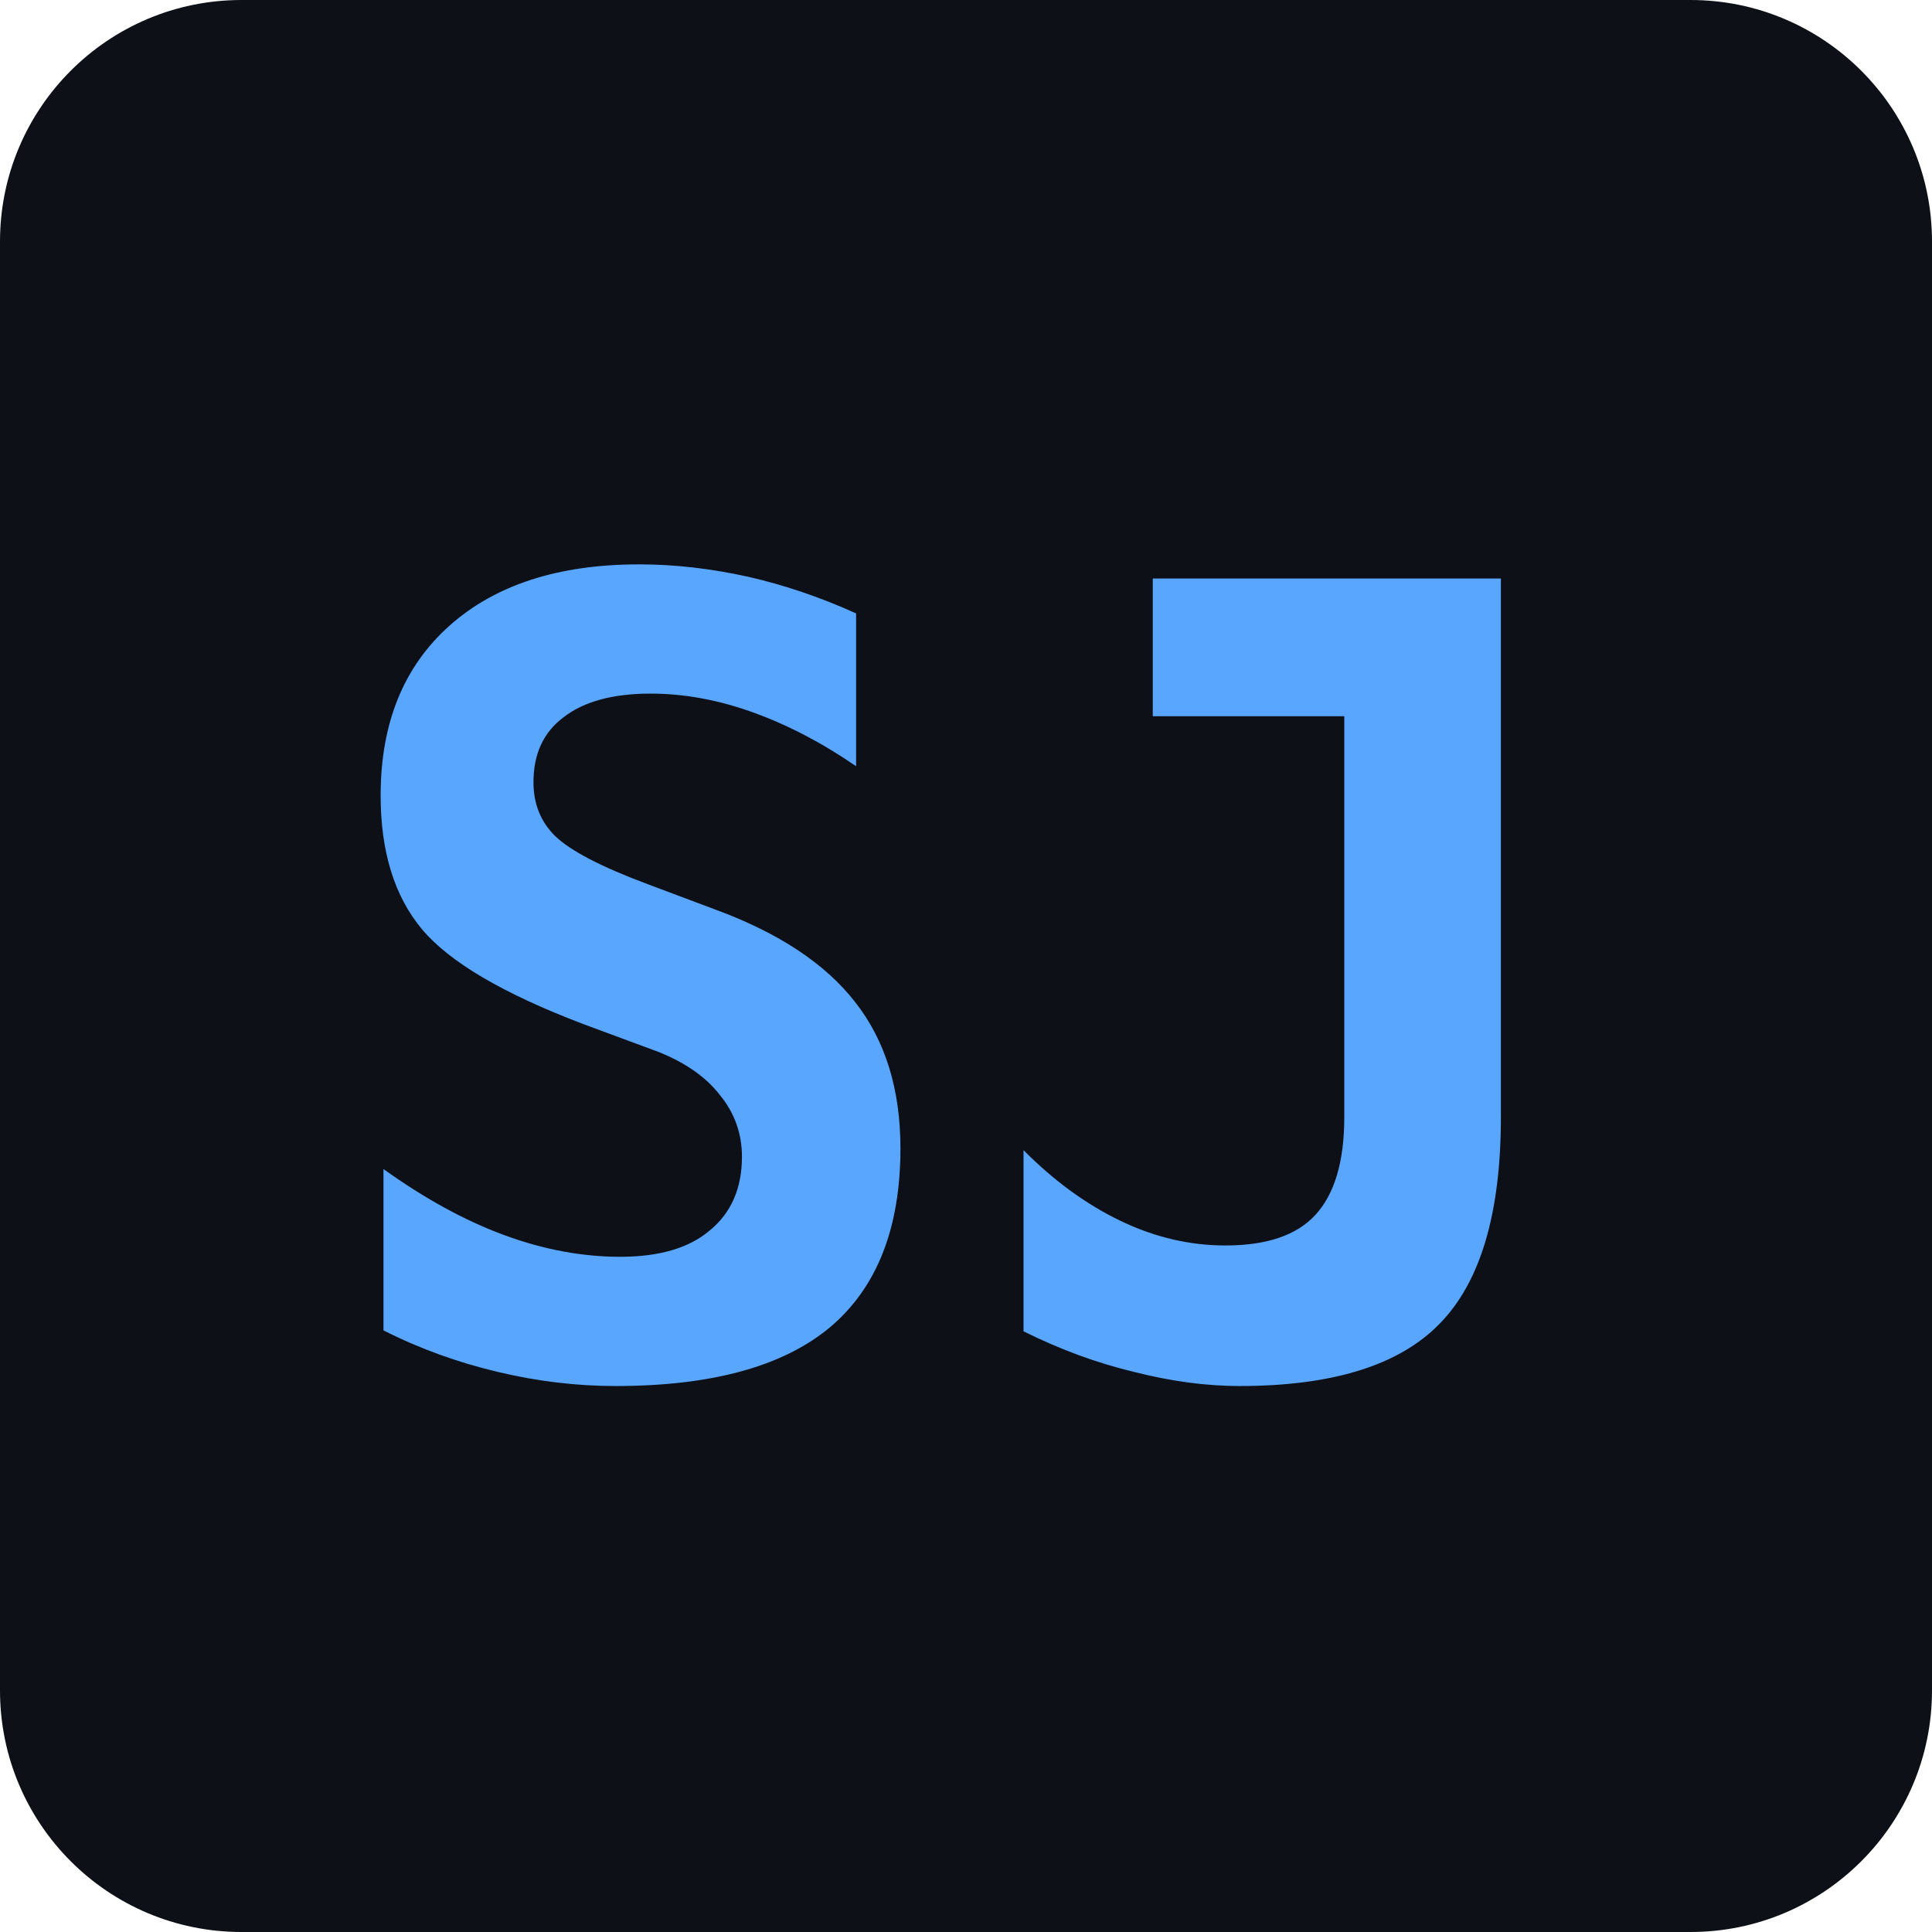
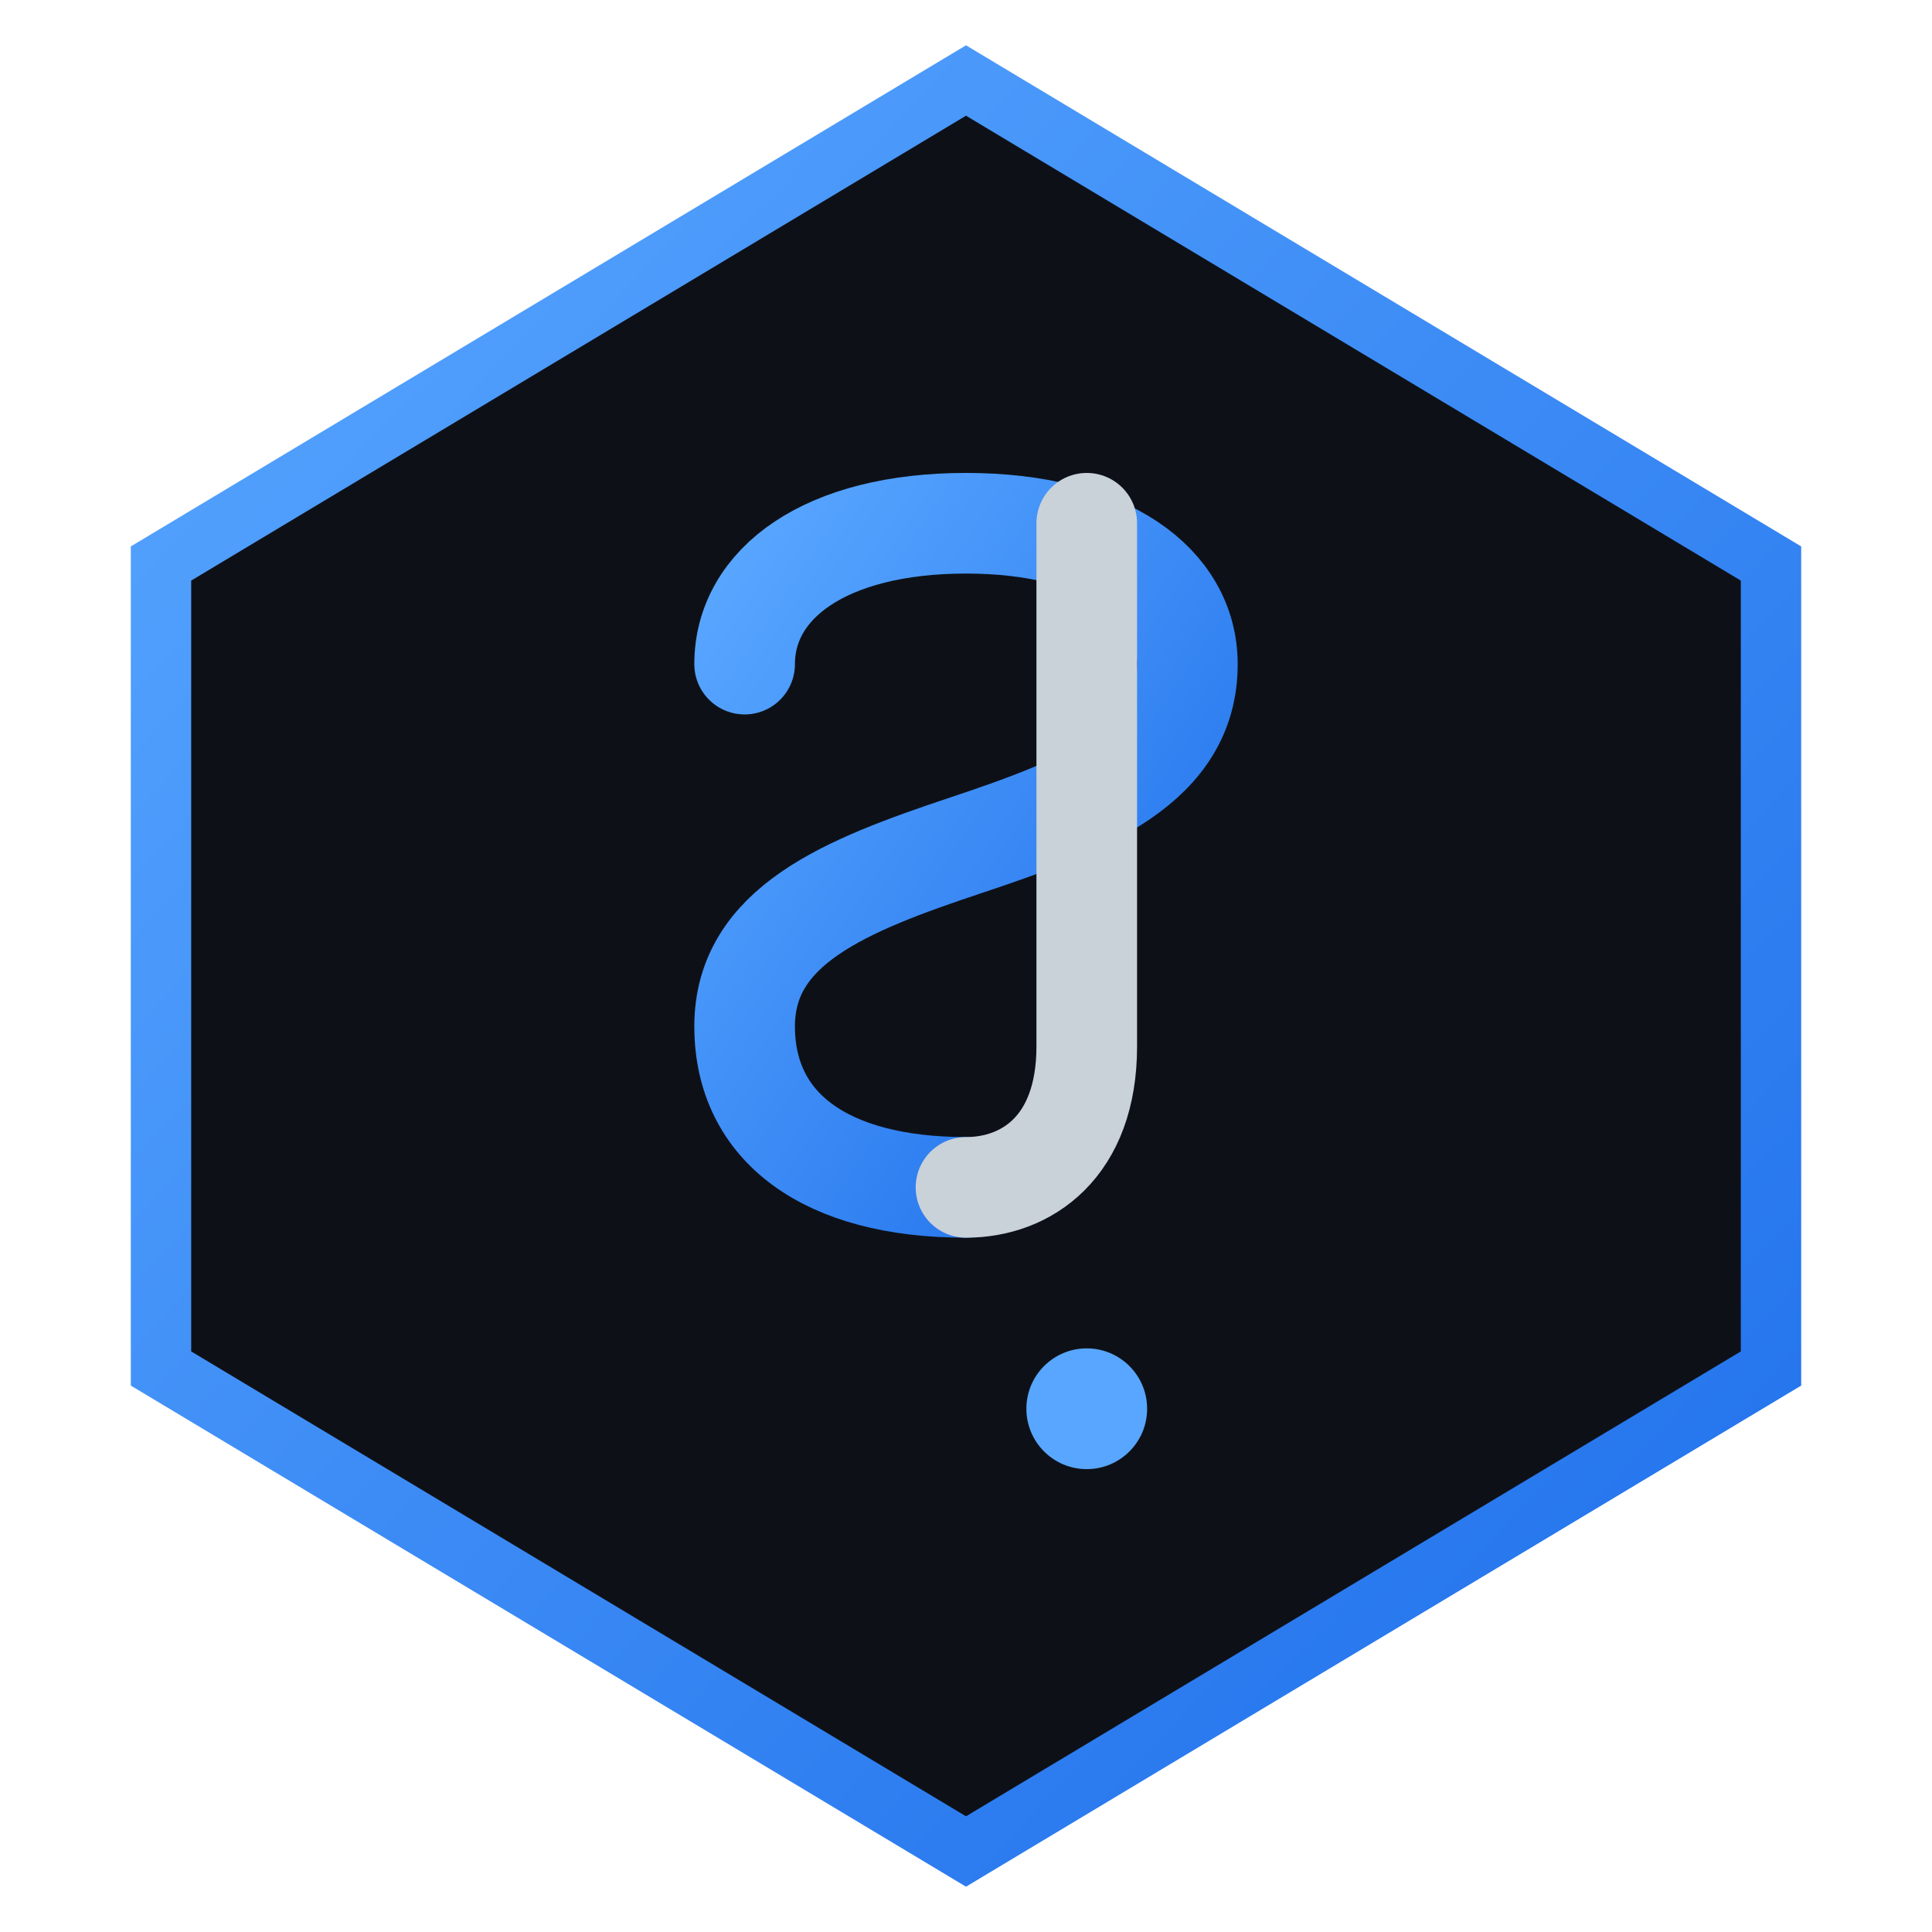
- <svg xmlns="http://www.w3.org/2000/svg" viewBox="0 0 32 32">
-   <rect width="32" height="32" rx="4" fill="#0d1117" />
-   <text x="50%" y="55%" dominant-baseline="middle" text-anchor="middle" fill="#58a6ff" font-family="monospace" font-size="18" font-weight="bold">SJ</text>
+ <svg xmlns="http://www.w3.org/2000/svg" viewBox="0 0 48 48">
+   <defs>
+     <linearGradient id="glow" x1="0%" y1="0%" x2="100%" y2="100%">
+       <stop offset="0%" style="stop-color:#58a6ff;stop-opacity:1" />
+       <stop offset="100%" style="stop-color:#1f6feb;stop-opacity:1" />
+     </linearGradient>
+   </defs>
+   <path d="M24 2 L44 14 L44 34 L24 46 L4 34 L4 14 Z" fill="#0d1117" stroke="url(#glow)" stroke-width="1.5" />
+   <path d="M18.5 16.5 C18.5 14.5 20.5 13 24 13 C27.5 13 29.5 14.5 29.5 16.5 C29.5 19 27 20 24 21 C21 22 18.5 23 18.5 25.5 C18.5 28 20.5 29.5 24 29.5" fill="none" stroke="url(#glow)" stroke-width="2.5" stroke-linecap="round" />
+   <path d="M27 13 L27 26 C27 28.5 25.5 29.5 24 29.5" fill="none" stroke="#c9d1d9" stroke-width="2.5" stroke-linecap="round" />
+   <circle cx="27" cy="35" r="1.5" fill="#58a6ff" />
</svg>
